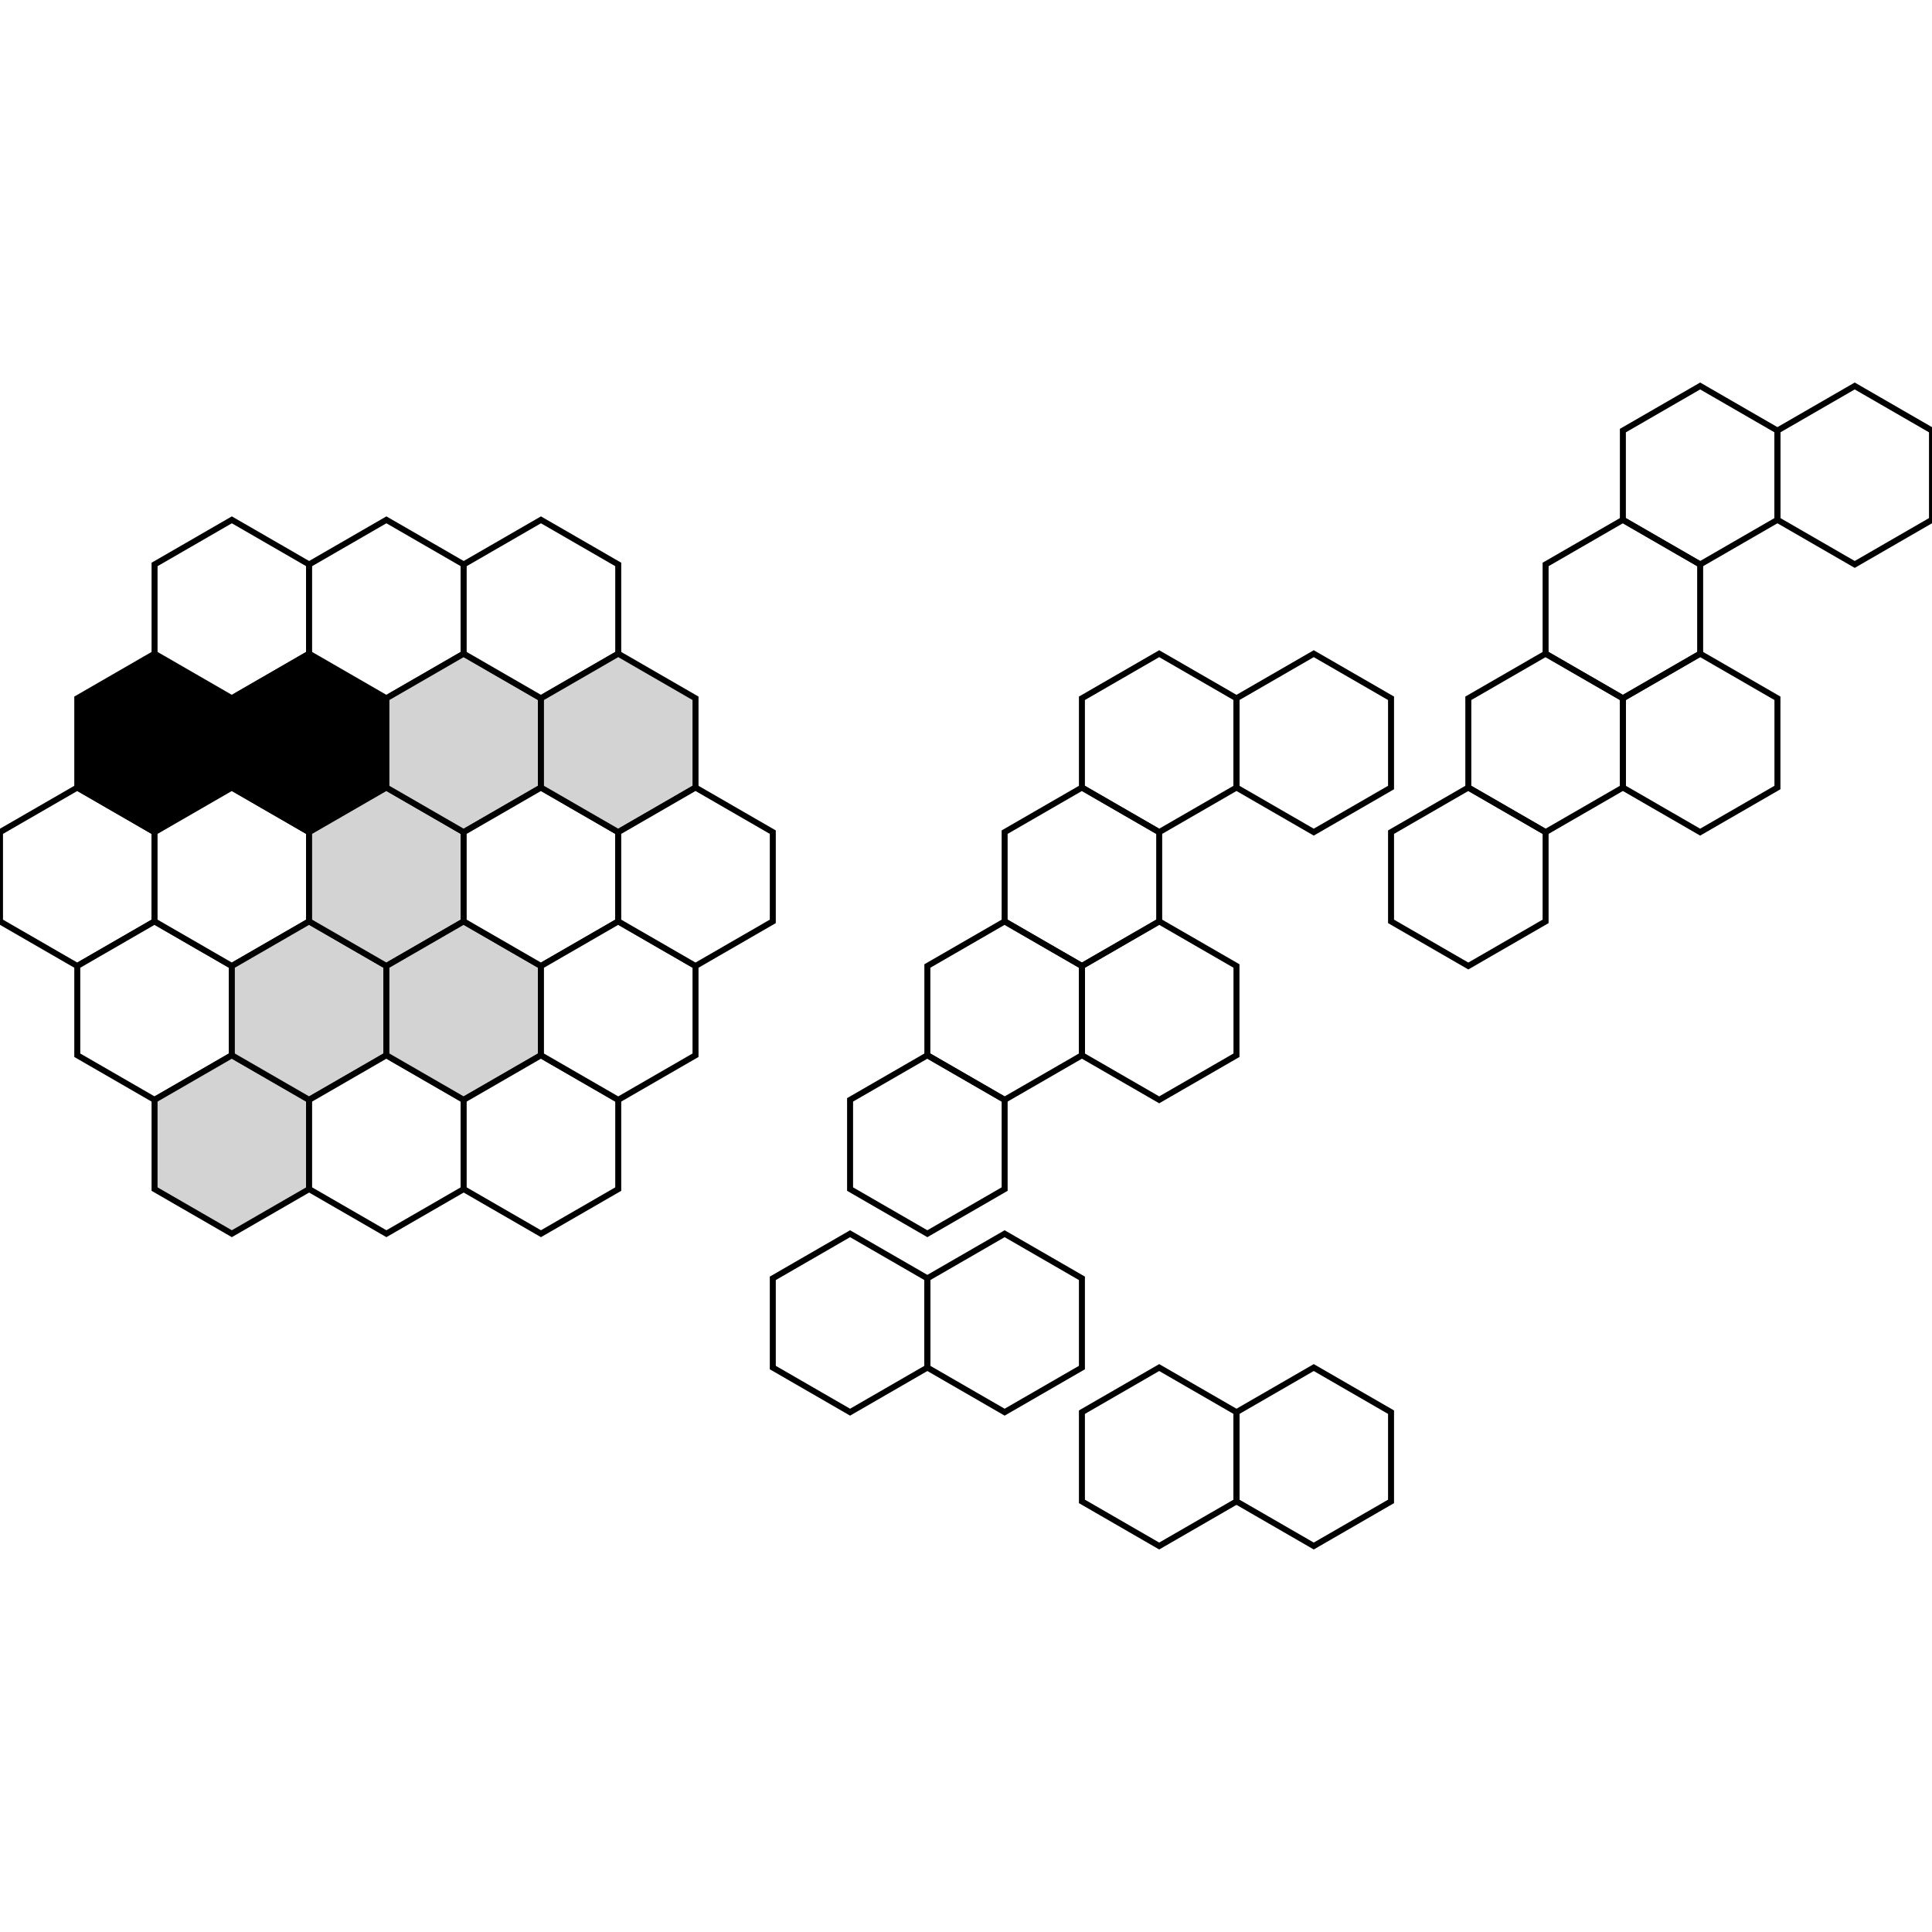
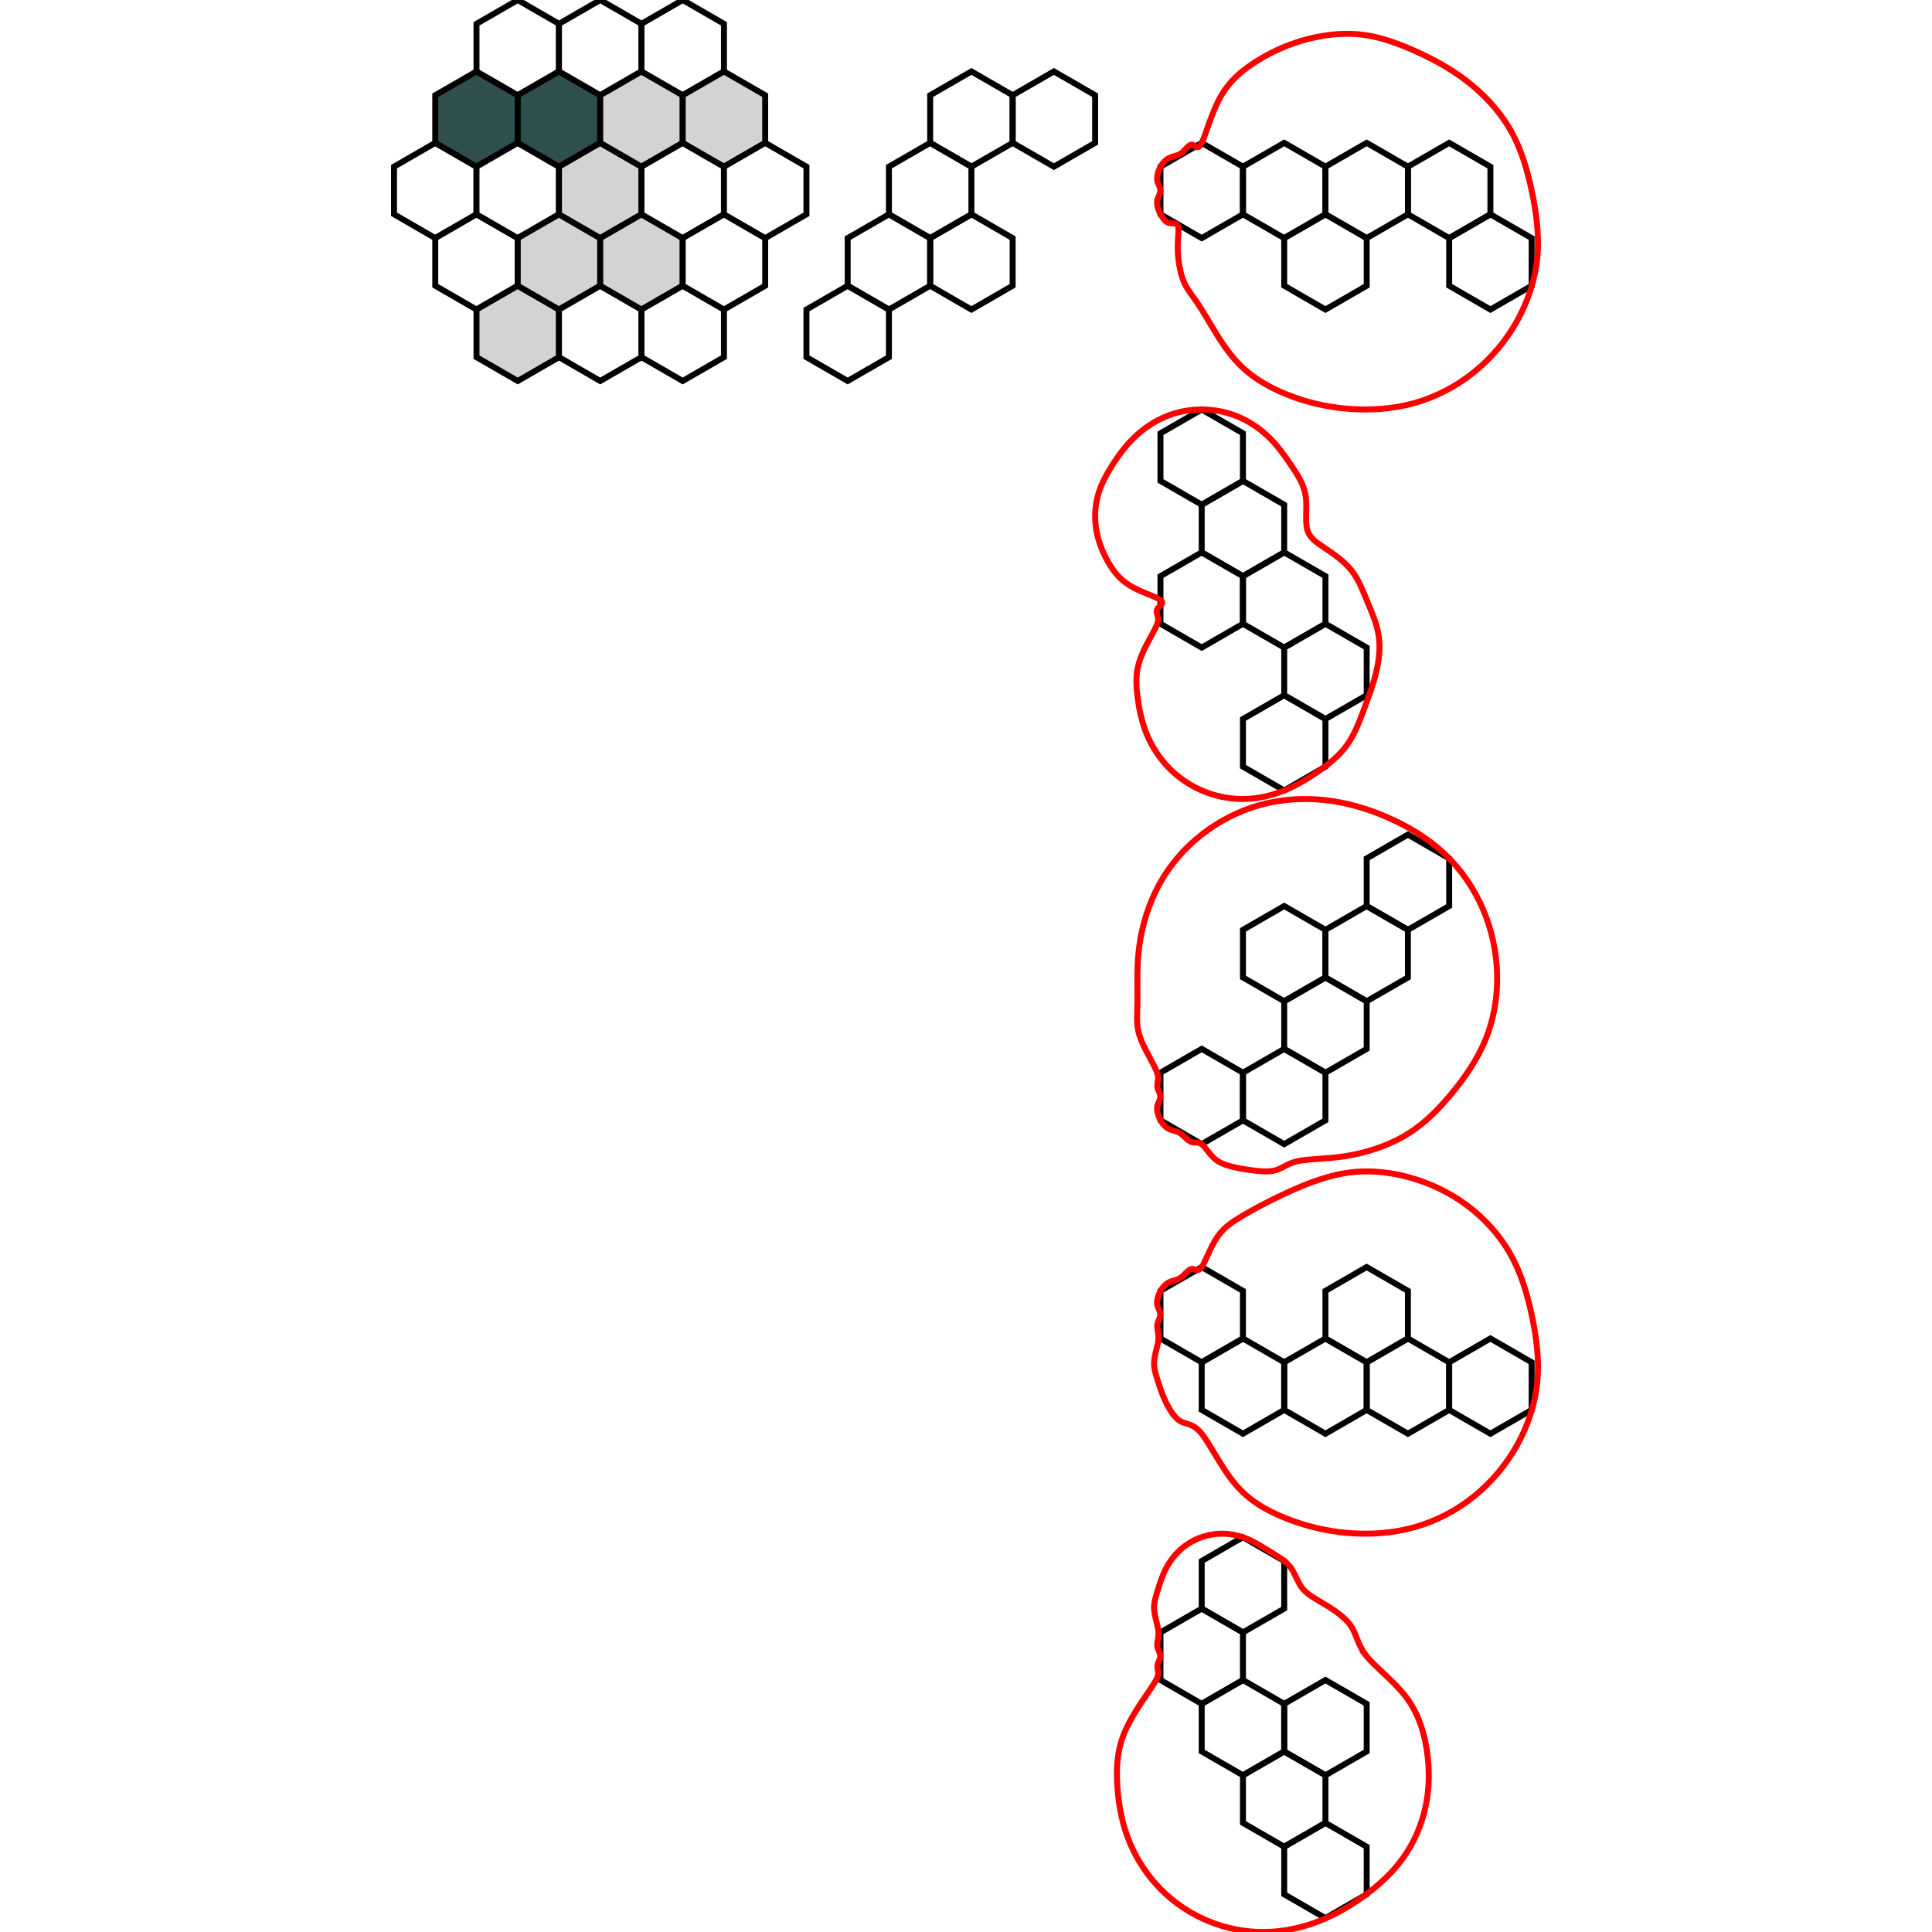
<svg xmlns="http://www.w3.org/2000/svg" height="300" stroke-opacity="1" viewBox="0 0 300 300" font-size="1" width="300" stroke="rgb(0,0,0)" version="1.1">
  <defs />
-   <g stroke-linejoin="miter" stroke-opacity="1.0" fill-opacity="0.0" stroke="rgb(0,0,0)" stroke-width="0.93" fill="rgb(0,0,0)" stroke-linecap="butt" stroke-miterlimit="10.0">
-     <path d="M 216,233.138 l 0,-13.856 l -12,-6.928 l -12,6.928 l -0,13.856 l 12,6.928 Z" />
+   <g stroke-linejoin="miter" stroke-opacity="1.0" fill-opacity="0.0" stroke="rgb(0,0,0)" stroke-width="0.923" fill="rgb(0,0,0)" stroke-linecap="butt" stroke-miterlimit="10.0">
+     <path d="M 199.409,249.784 l 0,-7.395 l -6.404,-3.697 l -6.404,3.697 l -0,7.395 l 6.404,3.697 Z" />
  </g>
-   <g stroke-linejoin="miter" stroke-opacity="1.0" fill-opacity="0.0" stroke="rgb(0,0,0)" stroke-width="0.93" fill="rgb(0,0,0)" stroke-linecap="butt" stroke-miterlimit="10.0">
-     <path d="M 192,233.138 l 0,-13.856 l -12,-6.928 l -12,6.928 l -0,13.856 l 12,6.928 Z" />
+   <g stroke-linejoin="miter" stroke-opacity="1.0" fill-opacity="0.0" stroke="rgb(0,0,0)" stroke-width="0.923" fill="rgb(0,0,0)" stroke-linecap="butt" stroke-miterlimit="10.0">
+     <path d="M 212.218,294.152 l 0,-7.395 l -6.404,-3.697 l -6.404,3.697 l -0,7.395 l 6.404,3.697 Z" />
  </g>
-   <g stroke-linejoin="miter" stroke-opacity="1.0" fill-opacity="0.0" stroke="rgb(0,0,0)" stroke-width="0.93" fill="rgb(0,0,0)" stroke-linecap="butt" stroke-miterlimit="10.0">
-     <path d="M 168,212.354 l 0,-13.856 l -12,-6.928 l -12,6.928 l -0,13.856 l 12,6.928 Z" />
+   <g stroke-linejoin="miter" stroke-opacity="1.0" fill-opacity="0.0" stroke="rgb(0,0,0)" stroke-width="0.923" fill="rgb(0,0,0)" stroke-linecap="butt" stroke-miterlimit="10.0">
+     <path d="M 212.218,271.968 l 0,-7.395 l -6.404,-3.697 l -6.404,3.697 l -0,7.395 l 6.404,3.697 Z" />
  </g>
-   <g stroke-linejoin="miter" stroke-opacity="1.0" fill-opacity="0.0" stroke="rgb(0,0,0)" stroke-width="0.93" fill="rgb(0,0,0)" stroke-linecap="butt" stroke-miterlimit="10.0">
-     <path d="M 144,212.354 l 0,-13.856 l -12,-6.928 l -12,6.928 l -0,13.856 l 12,6.928 Z" />
+   <g stroke-linejoin="miter" stroke-opacity="1.0" fill-opacity="0.0" stroke="rgb(0,0,0)" stroke-width="0.923" fill="rgb(0,0,0)" stroke-linecap="butt" stroke-miterlimit="10.0">
+     <path d="M 205.814,283.06 l 0,-7.395 l -6.404,-3.697 l -6.404,3.697 l -0,7.395 l 6.404,3.697 Z" />
  </g>
-   <g stroke-linejoin="miter" stroke-opacity="1.0" fill-opacity="0.0" stroke="rgb(0,0,0)" stroke-width="0.93" fill="rgb(0,0,0)" stroke-linecap="butt" stroke-miterlimit="10.0">
-     <path d="M 252,122.287 l 0,-13.856 l -12,-6.928 l -12,6.928 l -0,13.856 l 12,6.928 Z" />
+   <g stroke-linejoin="miter" stroke-opacity="1.0" fill-opacity="0.0" stroke="rgb(0,0,0)" stroke-width="0.923" fill="rgb(0,0,0)" stroke-linecap="butt" stroke-miterlimit="10.0">
+     <path d="M 199.409,271.968 l 0,-7.395 l -6.404,-3.697 l -6.404,3.697 l -0,7.395 l 6.404,3.697 Z" />
  </g>
-   <g stroke-linejoin="miter" stroke-opacity="1.0" fill-opacity="0.0" stroke="rgb(0,0,0)" stroke-width="0.93" fill="rgb(0,0,0)" stroke-linecap="butt" stroke-miterlimit="10.0">
-     <path d="M 276,122.287 l 0,-13.856 l -12,-6.928 l -12,6.928 l -0,13.856 l 12,6.928 Z" />
+   <g stroke-linejoin="miter" stroke-opacity="1.0" fill-opacity="0.0" stroke="rgb(0,0,0)" stroke-width="0.923" fill="rgb(0,0,0)" stroke-linecap="butt" stroke-miterlimit="10.0">
+     <path d="M 193.005,260.876 l 0,-7.395 l -6.404,-3.697 l -6.404,3.697 l -0,7.395 l 6.404,3.697 Z" />
  </g>
-   <g stroke-linejoin="miter" stroke-opacity="1.0" fill-opacity="0.0" stroke="rgb(0,0,0)" stroke-width="0.93" fill="rgb(0,0,0)" stroke-linecap="butt" stroke-miterlimit="10.0">
-     <path d="M 300,80.718 l 0,-13.856 l -12,-6.928 l -12,6.928 l -0,13.856 l 12,6.928 Z" />
+   <g stroke-linejoin="miter" stroke-opacity="1.0" fill-opacity="0.0" stroke="rgb(255,0,0)" stroke-width="0.923" fill="rgb(0,0,0)" stroke-linecap="butt" stroke-miterlimit="10.0">
+     <path d="M 212.218,257.178 c -1.442,-1.79 -1.526,-3.296 -2.39 -4.62c -0.864,-1.324 -2.51,-2.466 -3.976 -3.354c -1.466,-0.888 -2.754,-1.523 -3.564 -2.508c -0.81,-0.985 -1.141,-2.319 -1.888 -3.317c -0.747,-0.999 -1.908,-1.662 -3.014 -2.342c -1.106,-0.68 -2.156,-1.377 -3.311 -1.903c -1.155,-0.526 -2.416,-0.881 -3.693 -0.965c -1.277,-0.084 -2.571,0.103 -3.781 0.522c -1.211,0.419 -2.338,1.07 -3.294 1.929c -0.955,0.859 -1.738,1.926 -2.305 3.042c -0.567,1.116 -0.917,2.281 -1.234 3.291c -0.317,1.01 -0.601,1.863 -0.563 2.83c 0.038,0.967 0.397,2.046 0.563 2.83c 0.166,0.784 0.137,1.272 0.058 1.759c -0.079,0.487 -0.209,0.973 -0.094 1.44c 0.115,0.467 0.473,0.914 0.464 1.366c -0.009,0.452 -0.387,0.909 -0.464 1.366c -0.077,0.457 0.148,0.913 0.094 1.44c -0.054,0.526 -0.385,1.123 -1.452 2.69c -1.066,1.567 -2.867,4.105 -3.858 6.587c -0.991,2.482 -1.173,4.908 -1.044 7.562c 0.129,2.654 0.568,5.538 1.56 8.278c 0.992,2.74 2.537,5.337 4.515 7.525c 1.978,2.188 4.388,3.966 7.051 5.224c 2.662,1.258 5.576,1.995 8.513 2.128c 2.937,0.133 5.897,-0.337 8.68 -1.292c 2.783,-0.955 5.388,-2.395 7.793 -4.113c 2.405,-1.718 4.609,-3.713 6.309 -6.1c 1.7,-2.387 2.895,-5.166 3.494 -8.05c 0.599,-2.884 0.602,-5.872 0.148 -8.774c -0.454,-2.902 -1.365,-5.718 -3.221 -8.163c -1.856,-2.445 -4.657,-4.519 -6.1 -6.309Z" />
  </g>
-   <g stroke-linejoin="miter" stroke-opacity="1.0" fill-opacity="0.0" stroke="rgb(0,0,0)" stroke-width="0.93" fill="rgb(0,0,0)" stroke-linecap="butt" stroke-miterlimit="10.0">
-     <path d="M 264,101.503 l 0,-13.856 l -12,-6.928 l -12,6.928 l -0,13.856 l 12,6.928 Z" />
+   <g stroke-linejoin="miter" stroke-opacity="1.0" fill-opacity="0.0" stroke="rgb(0,0,0)" stroke-width="0.923" fill="rgb(0,0,0)" stroke-linecap="butt" stroke-miterlimit="10.0">
+     <path d="M 237.834,218.931 l 0,-7.395 l -6.404,-3.697 l -6.404,3.697 l -0,7.395 l 6.404,3.697 Z" />
  </g>
-   <g stroke-linejoin="miter" stroke-opacity="1.0" fill-opacity="0.0" stroke="rgb(0,0,0)" stroke-width="0.93" fill="rgb(0,0,0)" stroke-linecap="butt" stroke-miterlimit="10.0">
-     <path d="M 240,143.072 l 0,-13.856 l -12,-6.928 l -12,6.928 l -0,13.856 l 12,6.928 Z" />
+   <g stroke-linejoin="miter" stroke-opacity="1.0" fill-opacity="0.0" stroke="rgb(0,0,0)" stroke-width="0.923" fill="rgb(0,0,0)" stroke-linecap="butt" stroke-miterlimit="10.0">
+     <path d="M 225.026,218.931 l 0,-7.395 l -6.404,-3.697 l -6.404,3.697 l -0,7.395 l 6.404,3.697 Z" />
  </g>
-   <g stroke-linejoin="miter" stroke-opacity="1.0" fill-opacity="0.0" stroke="rgb(0,0,0)" stroke-width="0.93" fill="rgb(0,0,0)" stroke-linecap="butt" stroke-miterlimit="10.0">
-     <path d="M 276,80.718 l 0,-13.856 l -12,-6.928 l -12,6.928 l -0,13.856 l 12,6.928 Z" />
+   <g stroke-linejoin="miter" stroke-opacity="1.0" fill-opacity="0.0" stroke="rgb(0,0,0)" stroke-width="0.923" fill="rgb(0,0,0)" stroke-linecap="butt" stroke-miterlimit="10.0">
+     <path d="M 218.622,207.839 l 0,-7.395 l -6.404,-3.697 l -6.404,3.697 l -0,7.395 l 6.404,3.697 Z" />
  </g>
-   <g stroke-linejoin="miter" stroke-opacity="1.0" fill-opacity="0.0" stroke="rgb(0,0,0)" stroke-width="0.93" fill="rgb(0,0,0)" stroke-linecap="butt" stroke-miterlimit="10.0">
-     <path d="M 192,122.287 l 0,-13.856 l -12,-6.928 l -12,6.928 l -0,13.856 l 12,6.928 Z" />
+   <g stroke-linejoin="miter" stroke-opacity="1.0" fill-opacity="0.0" stroke="rgb(0,0,0)" stroke-width="0.923" fill="rgb(0,0,0)" stroke-linecap="butt" stroke-miterlimit="10.0">
+     <path d="M 212.218,218.931 l 0,-7.395 l -6.404,-3.697 l -6.404,3.697 l -0,7.395 l 6.404,3.697 Z" />
  </g>
-   <g stroke-linejoin="miter" stroke-opacity="1.0" fill-opacity="0.0" stroke="rgb(0,0,0)" stroke-width="0.93" fill="rgb(0,0,0)" stroke-linecap="butt" stroke-miterlimit="10.0">
-     <path d="M 168,163.856 l 0,-13.856 l -12,-6.928 l -12,6.928 l -0,13.856 l 12,6.928 Z" />
+   <g stroke-linejoin="miter" stroke-opacity="1.0" fill-opacity="0.0" stroke="rgb(0,0,0)" stroke-width="0.923" fill="rgb(0,0,0)" stroke-linecap="butt" stroke-miterlimit="10.0">
+     <path d="M 199.409,218.931 l 0,-7.395 l -6.404,-3.697 l -6.404,3.697 l -0,7.395 l 6.404,3.697 Z" />
  </g>
-   <g stroke-linejoin="miter" stroke-opacity="1.0" fill-opacity="0.0" stroke="rgb(0,0,0)" stroke-width="0.93" fill="rgb(0,0,0)" stroke-linecap="butt" stroke-miterlimit="10.0">
-     <path d="M 216,122.287 l 0,-13.856 l -12,-6.928 l -12,6.928 l -0,13.856 l 12,6.928 Z" />
+   <g stroke-linejoin="miter" stroke-opacity="1.0" fill-opacity="0.0" stroke="rgb(0,0,0)" stroke-width="0.923" fill="rgb(0,0,0)" stroke-linecap="butt" stroke-miterlimit="10.0">
+     <path d="M 193.005,207.839 l 0,-7.395 l -6.404,-3.697 l -6.404,3.697 l -0,7.395 l 6.404,3.697 Z" />
  </g>
-   <g stroke-linejoin="miter" stroke-opacity="1.0" fill-opacity="0.0" stroke="rgb(0,0,0)" stroke-width="0.93" fill="rgb(0,0,0)" stroke-linecap="butt" stroke-miterlimit="10.0">
-     <path d="M 192,163.856 l 0,-13.856 l -12,-6.928 l -12,6.928 l -0,13.856 l 12,6.928 Z" />
+   <g stroke-linejoin="miter" stroke-opacity="1.0" fill-opacity="0.0" stroke="rgb(255,0,0)" stroke-width="0.923" fill="rgb(0,0,0)" stroke-linecap="butt" stroke-miterlimit="10.0">
+     <path d="M 237.834,204.142 c -0.726,-3.38 -1.701,-6.614 -3.365 -9.521c -1.664,-2.907 -4.017,-5.488 -6.752 -7.509c -2.736,-2.021 -5.854,-3.484 -9.112 -4.353c -3.258,-0.87 -6.657,-1.147 -10.084 -0.535c -3.428,0.612 -6.885,2.114 -9.521 3.365c -2.636,1.251 -4.451,2.25 -6.032 3.186c -1.58,0.935 -2.926,1.806 -3.976 3.354c -1.05,1.548 -1.806,3.774 -2.39 4.62c -0.584,0.846 -0.998,0.314 -1.415 0.281c -0.417,-0.032 -0.839,0.436 -1.2 0.801c -0.361,0.365 -0.661,0.627 -1.07 0.797c -0.409,0.171 -0.927,0.25 -1.366 0.464c -0.439,0.213 -0.8,0.56 -1.085 0.951c -0.285,0.391 -0.494,0.826 -0.638 1.294c -0.144,0.468 -0.224,0.967 -0.094 1.44c 0.13,0.472 0.469,0.918 0.464 1.366c -0.005,0.448 -0.353,0.898 -0.464 1.366c -0.111,0.468 0.016,0.952 0.094 1.44c 0.078,0.487 0.107,0.977 -0.058 1.759c -0.166,0.782 -0.526,1.857 -0.563 2.83c -0.037,0.973 0.249,1.845 0.563 2.83c 0.314,0.985 0.657,2.084 1.234 3.291c 0.577,1.206 1.388,2.52 2.305 3.042c 0.916,0.522 1.938,0.253 3.294 1.929c 1.355,1.677 3.045,5.299 5.244 7.874c 2.199,2.575 4.906,4.101 7.858 5.268c 2.952,1.167 6.148,1.973 9.544 2.262c 3.396,0.289 6.993,0.061 10.366 -0.88c 3.373,-0.941 6.523,-2.596 9.24 -4.78c 2.717,-2.184 5.003,-4.897 6.707 -7.952c 1.705,-3.055 2.83,-6.452 3.154 -9.914c 0.324,-3.461 -0.154,-6.986 -0.88 -10.366Z" />
  </g>
-   <g stroke-linejoin="miter" stroke-opacity="1.0" fill-opacity="0.0" stroke="rgb(0,0,0)" stroke-width="0.93" fill="rgb(0,0,0)" stroke-linecap="butt" stroke-miterlimit="10.0">
-     <path d="M 156,184.641 l 0,-13.856 l -12,-6.928 l -12,6.928 l -0,13.856 l 12,6.928 Z" />
+   <g stroke-linejoin="miter" stroke-opacity="1.0" fill-opacity="0.0" stroke="rgb(0,0,0)" stroke-width="0.923" fill="rgb(0,0,0)" stroke-linecap="butt" stroke-miterlimit="10.0">
+     <path d="M 205.814,173.964 l 0,-7.395 l -6.404,-3.697 l -6.404,3.697 l -0,7.395 l 6.404,3.697 Z" />
  </g>
-   <g stroke-linejoin="miter" stroke-opacity="1.0" fill-opacity="0.0" stroke="rgb(0,0,0)" stroke-width="0.93" fill="rgb(0,0,0)" stroke-linecap="butt" stroke-miterlimit="10.0">
-     <path d="M 180,143.072 l 0,-13.856 l -12,-6.928 l -12,6.928 l -0,13.856 l 12,6.928 Z" />
+   <g stroke-linejoin="miter" stroke-opacity="1.0" fill-opacity="0.0" stroke="rgb(0,0,0)" stroke-width="0.923" fill="rgb(0,0,0)" stroke-linecap="butt" stroke-miterlimit="10.0">
+     <path d="M 212.218,162.871 l 0,-7.395 l -6.404,-3.697 l -6.404,3.697 l -0,7.395 l 6.404,3.697 Z" />
  </g>
-   <g stroke-linejoin="miter" stroke-opacity="1.0" fill-opacity="1.0" stroke="rgb(0,0,0)" stroke-width="0.93" fill="rgb(255,255,255)" stroke-linecap="butt" stroke-miterlimit="10.0">
-     <path d="M 24,143.072 l 0,-13.856 l -12,-6.928 l -12,6.928 l -0,13.856 l 12,6.928 Z" />
+   <g stroke-linejoin="miter" stroke-opacity="1.0" fill-opacity="0.0" stroke="rgb(0,0,0)" stroke-width="0.923" fill="rgb(0,0,0)" stroke-linecap="butt" stroke-miterlimit="10.0">
+     <path d="M 225.026,140.687 l 0,-7.395 l -6.404,-3.697 l -6.404,3.697 l -0,7.395 l 6.404,3.697 Z" />
  </g>
-   <g stroke-linejoin="miter" stroke-opacity="1.0" fill-opacity="1.0" stroke="rgb(0,0,0)" stroke-width="0.93" fill="rgb(255,255,255)" stroke-linecap="butt" stroke-miterlimit="10.0">
-     <path d="M 36,163.856 l 0,-13.856 l -12,-6.928 l -12,6.928 l -0,13.856 l 12,6.928 Z" />
+   <g stroke-linejoin="miter" stroke-opacity="1.0" fill-opacity="0.0" stroke="rgb(0,0,0)" stroke-width="0.923" fill="rgb(0,0,0)" stroke-linecap="butt" stroke-miterlimit="10.0">
+     <path d="M 205.814,151.779 l 0,-7.395 l -6.404,-3.697 l -6.404,3.697 l -0,7.395 l 6.404,3.697 Z" />
  </g>
-   <g stroke-linejoin="miter" stroke-opacity="1.0" fill-opacity="1.0" stroke="rgb(0,0,0)" stroke-width="0.93" fill="rgb(211,211,211)" stroke-linecap="butt" stroke-miterlimit="10.0">
-     <path d="M 48,184.641 l 0,-13.856 l -12,-6.928 l -12,6.928 l -0,13.856 l 12,6.928 Z" />
+   <g stroke-linejoin="miter" stroke-opacity="1.0" fill-opacity="0.0" stroke="rgb(0,0,0)" stroke-width="0.923" fill="rgb(0,0,0)" stroke-linecap="butt" stroke-miterlimit="10.0">
+     <path d="M 193.005,173.964 l 0,-7.395 l -6.404,-3.697 l -6.404,3.697 l -0,7.395 l 6.404,3.697 Z" />
  </g>
-   <g stroke-linejoin="miter" stroke-opacity="1.0" fill-opacity="1.0" stroke="rgb(0,0,0)" stroke-width="0.93" fill="rgb(0,0,0)" stroke-linecap="butt" stroke-miterlimit="10.0">
-     <path d="M 36,122.287 l 0,-13.856 l -12,-6.928 l -12,6.928 l -0,13.856 l 12,6.928 Z" />
+   <g stroke-linejoin="miter" stroke-opacity="1.0" fill-opacity="0.0" stroke="rgb(0,0,0)" stroke-width="0.923" fill="rgb(0,0,0)" stroke-linecap="butt" stroke-miterlimit="10.0">
+     <path d="M 218.622,151.779 l 0,-7.395 l -6.404,-3.697 l -6.404,3.697 l -0,7.395 l 6.404,3.697 Z" />
  </g>
-   <g stroke-linejoin="miter" stroke-opacity="1.0" fill-opacity="1.0" stroke="rgb(0,0,0)" stroke-width="0.93" fill="rgb(255,255,255)" stroke-linecap="butt" stroke-miterlimit="10.0">
-     <path d="M 48,143.072 l 0,-13.856 l -12,-6.928 l -12,6.928 l -0,13.856 l 12,6.928 Z" />
+   <g stroke-linejoin="miter" stroke-opacity="1.0" fill-opacity="0.0" stroke="rgb(255,0,0)" stroke-width="0.923" fill="rgb(0,0,0)" stroke-linecap="butt" stroke-miterlimit="10.0">
+     <path d="M 225.026,170.266 c 2.163,-2.546 4.27,-5.518 5.612 -8.759c 1.342,-3.241 1.92,-6.752 1.833 -10.24c -0.087,-3.489 -0.838,-6.956 -2.225 -10.162c -1.387,-3.206 -3.411,-6.151 -5.945 -8.537c -2.534,-2.387 -5.579,-4.215 -8.759 -5.612c -3.18,-1.397 -6.496,-2.362 -9.871 -2.725c -3.375,-0.363 -6.811,-0.124 -10.068 0.786c -3.257,0.91 -6.336,2.491 -9.001 4.579c -2.665,2.088 -4.917,4.681 -6.563 7.675c -1.647,2.993 -2.689,6.386 -3.127 9.602c -0.438,3.216 -0.271,6.256 -0.289 8.459c -0.018,2.204 -0.219,3.571 0.24 5.196c 0.46,1.625 1.58,3.506 2.21 4.708c 0.63,1.202 0.771,1.725 0.755 2.225c -0.016,0.499 -0.188,0.975 -0.094 1.44c 0.094,0.464 0.455,0.917 0.464 1.366c 0.009,0.449 -0.333,0.894 -0.464 1.366c -0.131,0.472 -0.05,0.972 0.094 1.44c 0.145,0.467 0.353,0.902 0.638 1.294c 0.285,0.392 0.646,0.74 1.085 0.951c 0.439,0.211 0.956,0.285 1.366 0.464c 0.41,0.179 0.713,0.463 1.07 0.797c 0.357,0.334 0.768,0.719 1.2 0.801c 0.431,0.083 0.882,-0.137 1.415 0.281c 0.533,0.419 1.147,1.475 1.902 2.169c 0.755,0.694 1.65,1.025 2.588 1.276c 0.938,0.251 1.917,0.423 3.148 0.591c 1.231,0.167 2.712,0.33 3.817 0.024c 1.105,-0.306 1.832,-1.082 3.535 -1.439c 1.703,-0.357 4.382,-0.294 7.349 -0.763c 2.968,-0.468 6.224,-1.467 8.963 -3.027c 2.739,-1.56 4.959,-3.68 7.122 -6.226Z" />
  </g>
-   <g stroke-linejoin="miter" stroke-opacity="1.0" fill-opacity="1.0" stroke="rgb(0,0,0)" stroke-width="0.93" fill="rgb(211,211,211)" stroke-linecap="butt" stroke-miterlimit="10.0">
-     <path d="M 60,163.856 l 0,-13.856 l -12,-6.928 l -12,6.928 l -0,13.856 l 12,6.928 Z" />
+   <g stroke-linejoin="miter" stroke-opacity="1.0" fill-opacity="0.0" stroke="rgb(0,0,0)" stroke-width="0.923" fill="rgb(0,0,0)" stroke-linecap="butt" stroke-miterlimit="10.0">
+     <path d="M 193.005,74.676 l 0,-7.395 l -6.404,-3.697 l -6.404,3.697 l -0,7.395 l 6.404,3.697 Z" />
  </g>
-   <g stroke-linejoin="miter" stroke-opacity="1.0" fill-opacity="1.0" stroke="rgb(0,0,0)" stroke-width="0.93" fill="rgb(255,255,255)" stroke-linecap="butt" stroke-miterlimit="10.0">
-     <path d="M 72,184.641 l 0,-13.856 l -12,-6.928 l -12,6.928 l -0,13.856 l 12,6.928 Z" />
+   <g stroke-linejoin="miter" stroke-opacity="1.0" fill-opacity="0.0" stroke="rgb(0,0,0)" stroke-width="0.923" fill="rgb(0,0,0)" stroke-linecap="butt" stroke-miterlimit="10.0">
+     <path d="M 199.409,85.768 l 0,-7.395 l -6.404,-3.697 l -6.404,3.697 l -0,7.395 l 6.404,3.697 Z" />
  </g>
-   <g stroke-linejoin="miter" stroke-opacity="1.0" fill-opacity="1.0" stroke="rgb(0,0,0)" stroke-width="0.93" fill="rgb(255,255,255)" stroke-linecap="butt" stroke-miterlimit="10.0">
-     <path d="M 48,101.503 l 0,-13.856 l -12,-6.928 l -12,6.928 l -0,13.856 l 12,6.928 Z" />
+   <g stroke-linejoin="miter" stroke-opacity="1.0" fill-opacity="0.0" stroke="rgb(0,0,0)" stroke-width="0.923" fill="rgb(0,0,0)" stroke-linecap="butt" stroke-miterlimit="10.0">
+     <path d="M 205.814,96.86 l 0,-7.395 l -6.404,-3.697 l -6.404,3.697 l -0,7.395 l 6.404,3.697 Z" />
  </g>
-   <g stroke-linejoin="miter" stroke-opacity="1.0" fill-opacity="1.0" stroke="rgb(0,0,0)" stroke-width="0.93" fill="rgb(0,0,0)" stroke-linecap="butt" stroke-miterlimit="10.0">
-     <path d="M 60,122.287 l 0,-13.856 l -12,-6.928 l -12,6.928 l -0,13.856 l 12,6.928 Z" />
+   <g stroke-linejoin="miter" stroke-opacity="1.0" fill-opacity="0.0" stroke="rgb(0,0,0)" stroke-width="0.923" fill="rgb(0,0,0)" stroke-linecap="butt" stroke-miterlimit="10.0">
+     <path d="M 212.218,107.952 l 0,-7.395 l -6.404,-3.697 l -6.404,3.697 l -0,7.395 l 6.404,3.697 Z" />
  </g>
-   <g stroke-linejoin="miter" stroke-opacity="1.0" fill-opacity="1.0" stroke="rgb(0,0,0)" stroke-width="0.93" fill="rgb(211,211,211)" stroke-linecap="butt" stroke-miterlimit="10.0">
-     <path d="M 72,143.072 l 0,-13.856 l -12,-6.928 l -12,6.928 l -0,13.856 l 12,6.928 Z" />
+   <g stroke-linejoin="miter" stroke-opacity="1.0" fill-opacity="0.0" stroke="rgb(0,0,0)" stroke-width="0.923" fill="rgb(0,0,0)" stroke-linecap="butt" stroke-miterlimit="10.0">
+     <path d="M 205.814,119.045 l 0,-7.395 l -6.404,-3.697 l -6.404,3.697 l -0,7.395 l 6.404,3.697 Z" />
  </g>
-   <g stroke-linejoin="miter" stroke-opacity="1.0" fill-opacity="1.0" stroke="rgb(0,0,0)" stroke-width="0.93" fill="rgb(211,211,211)" stroke-linecap="butt" stroke-miterlimit="10.0">
-     <path d="M 84,163.856 l 0,-13.856 l -12,-6.928 l -12,6.928 l -0,13.856 l 12,6.928 Z" />
+   <g stroke-linejoin="miter" stroke-opacity="1.0" fill-opacity="0.0" stroke="rgb(0,0,0)" stroke-width="0.923" fill="rgb(0,0,0)" stroke-linecap="butt" stroke-miterlimit="10.0">
+     <path d="M 193.005,96.86 l 0,-7.395 l -6.404,-3.697 l -6.404,3.697 l -0,7.395 l 6.404,3.697 Z" />
  </g>
-   <g stroke-linejoin="miter" stroke-opacity="1.0" fill-opacity="1.0" stroke="rgb(0,0,0)" stroke-width="0.93" fill="rgb(255,255,255)" stroke-linecap="butt" stroke-miterlimit="10.0">
-     <path d="M 96,184.641 l 0,-13.856 l -12,-6.928 l -12,6.928 l -0,13.856 l 12,6.928 Z" />
+   <g stroke-linejoin="miter" stroke-opacity="1.0" fill-opacity="0.0" stroke="rgb(255,0,0)" stroke-width="0.923" fill="rgb(0,0,0)" stroke-linecap="butt" stroke-miterlimit="10.0">
+     <path d="M 212.218,93.163 c -0.716,-1.71 -1.315,-3.28 -2.39 -4.62c -1.075,-1.341 -2.627,-2.452 -3.976 -3.354c -1.349,-0.902 -2.494,-1.595 -2.867 -2.973c -0.373,-1.378 0.026,-3.44 -0.24 -5.196c -0.266,-1.756 -1.198,-3.206 -2.21 -4.708c -1.013,-1.503 -2.107,-3.058 -3.475 -4.396c -1.368,-1.338 -3.01,-2.458 -4.798 -3.206c -1.788,-0.748 -3.723,-1.125 -5.66 -1.126c -1.937,-0.001 -3.874,0.375 -5.66 1.126c -1.785,0.75 -3.418,1.875 -4.798 3.206c -1.381,1.331 -2.509,2.868 -3.475 4.396c -0.966,1.528 -1.768,3.047 -2.21 4.708c -0.443,1.661 -0.525,3.464 -0.24 5.196c 0.285,1.732 0.937,3.393 1.766 4.892c 0.83,1.5 1.838,2.839 3.504 3.844c 1.667,1.006 3.992,1.678 4.708 2.21c 0.716,0.533 -0.176,0.926 -0.464 1.366c -0.287,0.44 0.03,0.927 0.094 1.44c 0.064,0.512 -0.125,1.051 -0.755 2.225c -0.63,1.174 -1.7,2.984 -2.21 4.708c -0.511,1.725 -0.462,3.364 -0.24 5.196c 0.222,1.832 0.617,3.856 1.397 5.784c 0.78,1.928 1.943,3.76 3.41 5.284c 1.466,1.523 3.236,2.738 5.172 3.576c 1.937,0.838 4.04,1.3 6.147 1.325c 2.107,0.025 4.218,-0.388 6.186 -1.128c 1.969,-0.74 3.796,-1.809 5.552 -3.008c 1.756,-1.199 3.442,-2.529 4.661 -4.221c 1.219,-1.692 1.973,-3.748 2.691 -5.684c 0.718,-1.936 1.401,-3.752 1.856 -5.641c 0.455,-1.889 0.681,-3.852 0.377 -5.758c -0.304,-1.906 -1.139,-3.755 -1.855 -5.464Z" />
  </g>
-   <g stroke-linejoin="miter" stroke-opacity="1.0" fill-opacity="1.0" stroke="rgb(0,0,0)" stroke-width="0.93" fill="rgb(255,255,255)" stroke-linecap="butt" stroke-miterlimit="10.0">
-     <path d="M 72,101.503 l 0,-13.856 l -12,-6.928 l -12,6.928 l -0,13.856 l 12,6.928 Z" />
+   <g stroke-linejoin="miter" stroke-opacity="1.0" fill-opacity="0.0" stroke="rgb(0,0,0)" stroke-width="0.923" fill="rgb(0,0,0)" stroke-linecap="butt" stroke-miterlimit="10.0">
+     <path d="M 231.43,33.276 l 0,-7.395 l -6.404,-3.697 l -6.404,3.697 l -0,7.395 l 6.404,3.697 Z" />
  </g>
-   <g stroke-linejoin="miter" stroke-opacity="1.0" fill-opacity="1.0" stroke="rgb(0,0,0)" stroke-width="0.93" fill="rgb(211,211,211)" stroke-linecap="butt" stroke-miterlimit="10.0">
-     <path d="M 84,122.287 l 0,-13.856 l -12,-6.928 l -12,6.928 l -0,13.856 l 12,6.928 Z" />
+   <g stroke-linejoin="miter" stroke-opacity="1.0" fill-opacity="0.0" stroke="rgb(0,0,0)" stroke-width="0.923" fill="rgb(0,0,0)" stroke-linecap="butt" stroke-miterlimit="10.0">
+     <path d="M 237.834,44.369 l 0,-7.395 l -6.404,-3.697 l -6.404,3.697 l -0,7.395 l 6.404,3.697 Z" />
  </g>
-   <g stroke-linejoin="miter" stroke-opacity="1.0" fill-opacity="1.0" stroke="rgb(0,0,0)" stroke-width="0.93" fill="rgb(255,255,255)" stroke-linecap="butt" stroke-miterlimit="10.0">
-     <path d="M 96,143.072 l 0,-13.856 l -12,-6.928 l -12,6.928 l -0,13.856 l 12,6.928 Z" />
+   <g stroke-linejoin="miter" stroke-opacity="1.0" fill-opacity="0.0" stroke="rgb(0,0,0)" stroke-width="0.923" fill="rgb(0,0,0)" stroke-linecap="butt" stroke-miterlimit="10.0">
+     <path d="M 218.622,33.276 l 0,-7.395 l -6.404,-3.697 l -6.404,3.697 l -0,7.395 l 6.404,3.697 Z" />
  </g>
-   <g stroke-linejoin="miter" stroke-opacity="1.0" fill-opacity="1.0" stroke="rgb(0,0,0)" stroke-width="0.93" fill="rgb(255,255,255)" stroke-linecap="butt" stroke-miterlimit="10.0">
-     <path d="M 108,163.856 l 0,-13.856 l -12,-6.928 l -12,6.928 l -0,13.856 l 12,6.928 Z" />
+   <g stroke-linejoin="miter" stroke-opacity="1.0" fill-opacity="0.0" stroke="rgb(0,0,0)" stroke-width="0.923" fill="rgb(0,0,0)" stroke-linecap="butt" stroke-miterlimit="10.0">
+     <path d="M 205.814,33.276 l 0,-7.395 l -6.404,-3.697 l -6.404,3.697 l -0,7.395 l 6.404,3.697 Z" />
  </g>
-   <g stroke-linejoin="miter" stroke-opacity="1.0" fill-opacity="1.0" stroke="rgb(0,0,0)" stroke-width="0.93" fill="rgb(255,255,255)" stroke-linecap="butt" stroke-miterlimit="10.0">
-     <path d="M 96,101.503 l 0,-13.856 l -12,-6.928 l -12,6.928 l -0,13.856 l 12,6.928 Z" />
+   <g stroke-linejoin="miter" stroke-opacity="1.0" fill-opacity="0.0" stroke="rgb(0,0,0)" stroke-width="0.923" fill="rgb(0,0,0)" stroke-linecap="butt" stroke-miterlimit="10.0">
+     <path d="M 212.218,44.369 l 0,-7.395 l -6.404,-3.697 l -6.404,3.697 l -0,7.395 l 6.404,3.697 Z" />
  </g>
-   <g stroke-linejoin="miter" stroke-opacity="1.0" fill-opacity="1.0" stroke="rgb(0,0,0)" stroke-width="0.93" fill="rgb(211,211,211)" stroke-linecap="butt" stroke-miterlimit="10.0">
-     <path d="M 108,122.287 l 0,-13.856 l -12,-6.928 l -12,6.928 l -0,13.856 l 12,6.928 Z" />
+   <g stroke-linejoin="miter" stroke-opacity="1.0" fill-opacity="0.0" stroke="rgb(0,0,0)" stroke-width="0.923" fill="rgb(0,0,0)" stroke-linecap="butt" stroke-miterlimit="10.0">
+     <path d="M 193.005,33.276 l 0,-7.395 l -6.404,-3.697 l -6.404,3.697 l -0,7.395 l 6.404,3.697 Z" />
  </g>
-   <g stroke-linejoin="miter" stroke-opacity="1.0" fill-opacity="1.0" stroke="rgb(0,0,0)" stroke-width="0.93" fill="rgb(255,255,255)" stroke-linecap="butt" stroke-miterlimit="10.0">
-     <path d="M 120,143.072 l 0,-13.856 l -12,-6.928 l -12,6.928 l -0,13.856 l 12,6.928 Z" />
+   <g stroke-linejoin="miter" stroke-opacity="1.0" fill-opacity="0.0" stroke="rgb(255,0,0)" stroke-width="0.923" fill="rgb(0,0,0)" stroke-linecap="butt" stroke-miterlimit="10.0">
+     <path d="M 237.834,29.579 c -0.721,-3.382 -1.682,-6.621 -3.365 -9.521c -1.683,-2.9 -4.087,-5.461 -6.752 -7.509c -2.666,-2.048 -5.593,-3.585 -8.415 -4.819c -2.822,-1.234 -5.54,-2.167 -8.437 -2.414c -2.897,-0.247 -5.972,0.191 -8.718 0.999c -2.747,0.808 -5.165,1.986 -7.303 3.367c -2.138,1.381 -3.996,2.965 -5.364 5.431c -1.369,2.466 -2.248,5.814 -2.877 7.071c -0.63,1.257 -1.01,0.424 -1.415 0.281c -0.405,-0.142 -0.835,0.407 -1.2 0.801c -0.364,0.395 -0.662,0.635 -1.07 0.797c -0.408,0.163 -0.927,0.248 -1.366 0.464c -0.439,0.215 -0.8,0.561 -1.085 0.951c -0.285,0.391 -0.494,0.826 -0.638 1.294c -0.144,0.468 -0.223,0.967 -0.094 1.44c 0.128,0.473 0.463,0.92 0.464 1.366c 0,0.446 -0.334,0.891 -0.464 1.366c -0.129,0.475 -0.054,0.979 0.094 1.44c 0.148,0.46 0.368,0.876 0.638 1.294c 0.27,0.418 0.59,0.838 1.085 0.951c 0.494,0.114 1.162,-0.079 1.366 0.464c 0.204,0.542 -0.057,1.82 -0.038 3.473c 0.019,1.653 0.318,3.68 0.916 5.12c 0.598,1.44 1.496,2.292 2.806 4.38c 1.31,2.087 3.033,5.409 5.244 7.874c 2.211,2.465 4.909,4.072 7.858 5.268c 2.949,1.196 6.147,1.981 9.544 2.262c 3.397,0.281 6.993,0.059 10.366 -0.88c 3.373,-0.939 6.523,-2.595 9.24 -4.78c 2.717,-2.184 5.002,-4.897 6.707 -7.952c 1.705,-3.055 2.832,-6.453 3.154 -9.914c 0.322,-3.461 -0.159,-6.984 -0.88 -10.366Z" />
+   </g>
+   <g stroke-linejoin="miter" stroke-opacity="1.0" fill-opacity="0.0" stroke="rgb(0,0,0)" stroke-width="0.923" fill="rgb(0,0,0)" stroke-linecap="butt" stroke-miterlimit="10.0">
+     <path d="M 157.244,22.184 l 0,-7.395 l -6.404,-3.697 l -6.404,3.697 l -0,7.395 l 6.404,3.697 Z" />
+   </g>
+   <g stroke-linejoin="miter" stroke-opacity="1.0" fill-opacity="0.0" stroke="rgb(0,0,0)" stroke-width="0.923" fill="rgb(0,0,0)" stroke-linecap="butt" stroke-miterlimit="10.0">
+     <path d="M 144.436,44.369 l 0,-7.395 l -6.404,-3.697 l -6.404,3.697 l -0,7.395 l 6.404,3.697 Z" />
+   </g>
+   <g stroke-linejoin="miter" stroke-opacity="1.0" fill-opacity="0.0" stroke="rgb(0,0,0)" stroke-width="0.923" fill="rgb(0,0,0)" stroke-linecap="butt" stroke-miterlimit="10.0">
+     <path d="M 170.052,22.184 l 0,-7.395 l -6.404,-3.697 l -6.404,3.697 l -0,7.395 l 6.404,3.697 Z" />
+   </g>
+   <g stroke-linejoin="miter" stroke-opacity="1.0" fill-opacity="0.0" stroke="rgb(0,0,0)" stroke-width="0.923" fill="rgb(0,0,0)" stroke-linecap="butt" stroke-miterlimit="10.0">
+     <path d="M 157.244,44.369 l 0,-7.395 l -6.404,-3.697 l -6.404,3.697 l -0,7.395 l 6.404,3.697 Z" />
+   </g>
+   <g stroke-linejoin="miter" stroke-opacity="1.0" fill-opacity="0.0" stroke="rgb(0,0,0)" stroke-width="0.923" fill="rgb(0,0,0)" stroke-linecap="butt" stroke-miterlimit="10.0">
+     <path d="M 138.032,55.461 l 0,-7.395 l -6.404,-3.697 l -6.404,3.697 l -0,7.395 l 6.404,3.697 Z" />
+   </g>
+   <g stroke-linejoin="miter" stroke-opacity="1.0" fill-opacity="0.0" stroke="rgb(0,0,0)" stroke-width="0.923" fill="rgb(0,0,0)" stroke-linecap="butt" stroke-miterlimit="10.0">
+     <path d="M 150.84,33.276 l 0,-7.395 l -6.404,-3.697 l -6.404,3.697 l -0,7.395 l 6.404,3.697 Z" />
+   </g>
+   <g stroke-linejoin="miter" stroke-opacity="1.0" fill-opacity="1.0" stroke="rgb(0,0,0)" stroke-width="0.923" fill="rgb(255,255,255)" stroke-linecap="butt" stroke-miterlimit="10.0">
+     <path d="M 73.991,33.276 l 0,-7.395 l -6.404,-3.697 l -6.404,3.697 l -0,7.395 l 6.404,3.697 Z" />
+   </g>
+   <g stroke-linejoin="miter" stroke-opacity="1.0" fill-opacity="1.0" stroke="rgb(0,0,0)" stroke-width="0.923" fill="rgb(255,255,255)" stroke-linecap="butt" stroke-miterlimit="10.0">
+     <path d="M 80.395,44.369 l 0,-7.395 l -6.404,-3.697 l -6.404,3.697 l -0,7.395 l 6.404,3.697 Z" />
+   </g>
+   <g stroke-linejoin="miter" stroke-opacity="1.0" fill-opacity="1.0" stroke="rgb(0,0,0)" stroke-width="0.923" fill="rgb(211,211,211)" stroke-linecap="butt" stroke-miterlimit="10.0">
+     <path d="M 86.799,55.461 l 0,-7.395 l -6.404,-3.697 l -6.404,3.697 l -0,7.395 l 6.404,3.697 Z" />
+   </g>
+   <g stroke-linejoin="miter" stroke-opacity="1.0" fill-opacity="1.0" stroke="rgb(0,0,0)" stroke-width="0.923" fill="rgb(47,79,79)" stroke-linecap="butt" stroke-miterlimit="10.0">
+     <path d="M 80.395,22.184 l 0,-7.395 l -6.404,-3.697 l -6.404,3.697 l -0,7.395 l 6.404,3.697 Z" />
+   </g>
+   <g stroke-linejoin="miter" stroke-opacity="1.0" fill-opacity="1.0" stroke="rgb(0,0,0)" stroke-width="0.923" fill="rgb(255,255,255)" stroke-linecap="butt" stroke-miterlimit="10.0">
+     <path d="M 86.799,33.276 l 0,-7.395 l -6.404,-3.697 l -6.404,3.697 l -0,7.395 l 6.404,3.697 Z" />
+   </g>
+   <g stroke-linejoin="miter" stroke-opacity="1.0" fill-opacity="1.0" stroke="rgb(0,0,0)" stroke-width="0.923" fill="rgb(211,211,211)" stroke-linecap="butt" stroke-miterlimit="10.0">
+     <path d="M 93.203,44.369 l 0,-7.395 l -6.404,-3.697 l -6.404,3.697 l -0,7.395 l 6.404,3.697 Z" />
+   </g>
+   <g stroke-linejoin="miter" stroke-opacity="1.0" fill-opacity="1.0" stroke="rgb(0,0,0)" stroke-width="0.923" fill="rgb(255,255,255)" stroke-linecap="butt" stroke-miterlimit="10.0">
+     <path d="M 99.607,55.461 l 0,-7.395 l -6.404,-3.697 l -6.404,3.697 l -0,7.395 l 6.404,3.697 Z" />
+   </g>
+   <g stroke-linejoin="miter" stroke-opacity="1.0" fill-opacity="1.0" stroke="rgb(0,0,0)" stroke-width="0.923" fill="rgb(255,255,255)" stroke-linecap="butt" stroke-miterlimit="10.0">
+     <path d="M 86.799,11.092 l 0,-7.395 l -6.404,-3.697 l -6.404,3.697 l -0,7.395 l 6.404,3.697 Z" />
+   </g>
+   <g stroke-linejoin="miter" stroke-opacity="1.0" fill-opacity="1.0" stroke="rgb(0,0,0)" stroke-width="0.923" fill="rgb(47,79,79)" stroke-linecap="butt" stroke-miterlimit="10.0">
+     <path d="M 93.203,22.184 l 0,-7.395 l -6.404,-3.697 l -6.404,3.697 l -0,7.395 l 6.404,3.697 Z" />
+   </g>
+   <g stroke-linejoin="miter" stroke-opacity="1.0" fill-opacity="1.0" stroke="rgb(0,0,0)" stroke-width="0.923" fill="rgb(211,211,211)" stroke-linecap="butt" stroke-miterlimit="10.0">
+     <path d="M 99.607,33.276 l 0,-7.395 l -6.404,-3.697 l -6.404,3.697 l -0,7.395 l 6.404,3.697 Z" />
+   </g>
+   <g stroke-linejoin="miter" stroke-opacity="1.0" fill-opacity="1.0" stroke="rgb(0,0,0)" stroke-width="0.923" fill="rgb(211,211,211)" stroke-linecap="butt" stroke-miterlimit="10.0">
+     <path d="M 106.011,44.369 l 0,-7.395 l -6.404,-3.697 l -6.404,3.697 l -0,7.395 l 6.404,3.697 Z" />
+   </g>
+   <g stroke-linejoin="miter" stroke-opacity="1.0" fill-opacity="1.0" stroke="rgb(0,0,0)" stroke-width="0.923" fill="rgb(255,255,255)" stroke-linecap="butt" stroke-miterlimit="10.0">
+     <path d="M 112.415,55.461 l 0,-7.395 l -6.404,-3.697 l -6.404,3.697 l -0,7.395 l 6.404,3.697 Z" />
+   </g>
+   <g stroke-linejoin="miter" stroke-opacity="1.0" fill-opacity="1.0" stroke="rgb(0,0,0)" stroke-width="0.923" fill="rgb(255,255,255)" stroke-linecap="butt" stroke-miterlimit="10.0">
+     <path d="M 99.607,11.092 l 0,-7.395 l -6.404,-3.697 l -6.404,3.697 l -0,7.395 l 6.404,3.697 Z" />
+   </g>
+   <g stroke-linejoin="miter" stroke-opacity="1.0" fill-opacity="1.0" stroke="rgb(0,0,0)" stroke-width="0.923" fill="rgb(211,211,211)" stroke-linecap="butt" stroke-miterlimit="10.0">
+     <path d="M 106.011,22.184 l 0,-7.395 l -6.404,-3.697 l -6.404,3.697 l -0,7.395 l 6.404,3.697 Z" />
+   </g>
+   <g stroke-linejoin="miter" stroke-opacity="1.0" fill-opacity="1.0" stroke="rgb(0,0,0)" stroke-width="0.923" fill="rgb(255,255,255)" stroke-linecap="butt" stroke-miterlimit="10.0">
+     <path d="M 112.415,33.276 l 0,-7.395 l -6.404,-3.697 l -6.404,3.697 l -0,7.395 l 6.404,3.697 Z" />
+   </g>
+   <g stroke-linejoin="miter" stroke-opacity="1.0" fill-opacity="1.0" stroke="rgb(0,0,0)" stroke-width="0.923" fill="rgb(255,255,255)" stroke-linecap="butt" stroke-miterlimit="10.0">
+     <path d="M 118.82,44.369 l 0,-7.395 l -6.404,-3.697 l -6.404,3.697 l -0,7.395 l 6.404,3.697 Z" />
+   </g>
+   <g stroke-linejoin="miter" stroke-opacity="1.0" fill-opacity="1.0" stroke="rgb(0,0,0)" stroke-width="0.923" fill="rgb(255,255,255)" stroke-linecap="butt" stroke-miterlimit="10.0">
+     <path d="M 112.415,11.092 l 0,-7.395 l -6.404,-3.697 l -6.404,3.697 l -0,7.395 l 6.404,3.697 Z" />
+   </g>
+   <g stroke-linejoin="miter" stroke-opacity="1.0" fill-opacity="1.0" stroke="rgb(0,0,0)" stroke-width="0.923" fill="rgb(211,211,211)" stroke-linecap="butt" stroke-miterlimit="10.0">
+     <path d="M 118.82,22.184 l 0,-7.395 l -6.404,-3.697 l -6.404,3.697 l -0,7.395 l 6.404,3.697 Z" />
+   </g>
+   <g stroke-linejoin="miter" stroke-opacity="1.0" fill-opacity="1.0" stroke="rgb(0,0,0)" stroke-width="0.923" fill="rgb(255,255,255)" stroke-linecap="butt" stroke-miterlimit="10.0">
+     <path d="M 125.224,33.276 l 0,-7.395 l -6.404,-3.697 l -6.404,3.697 l -0,7.395 l 6.404,3.697 Z" />
  </g>
</svg>
